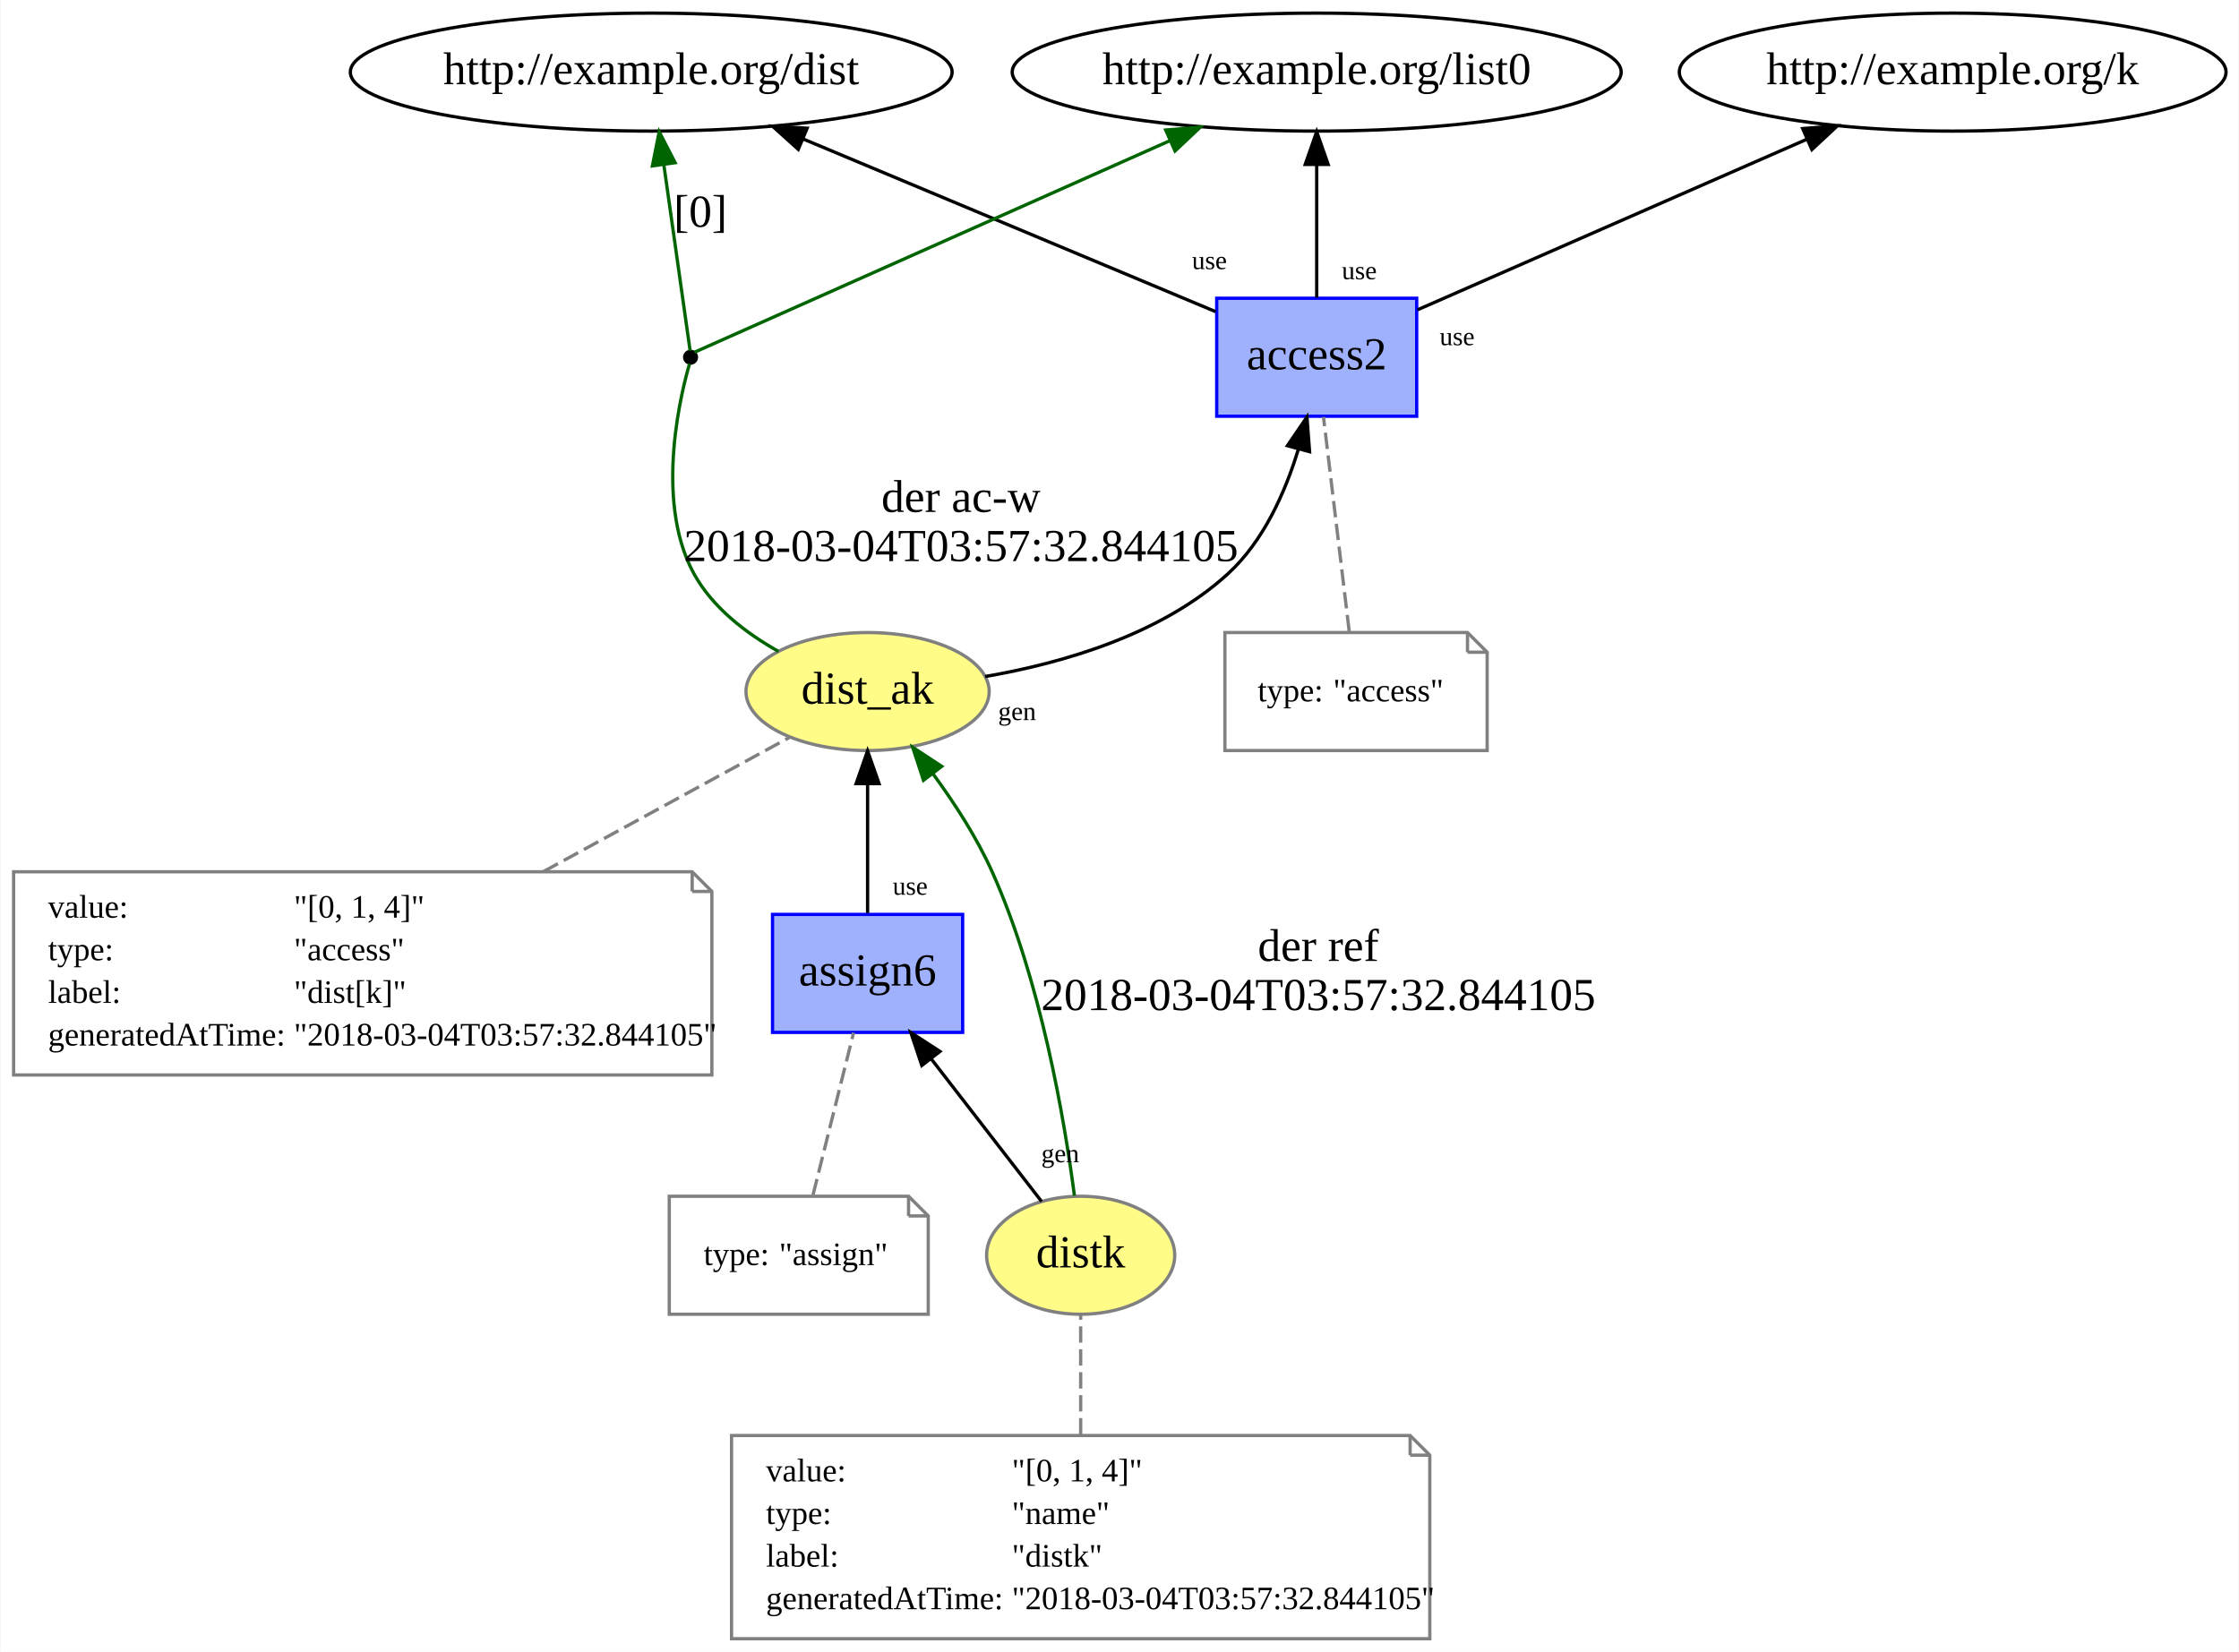
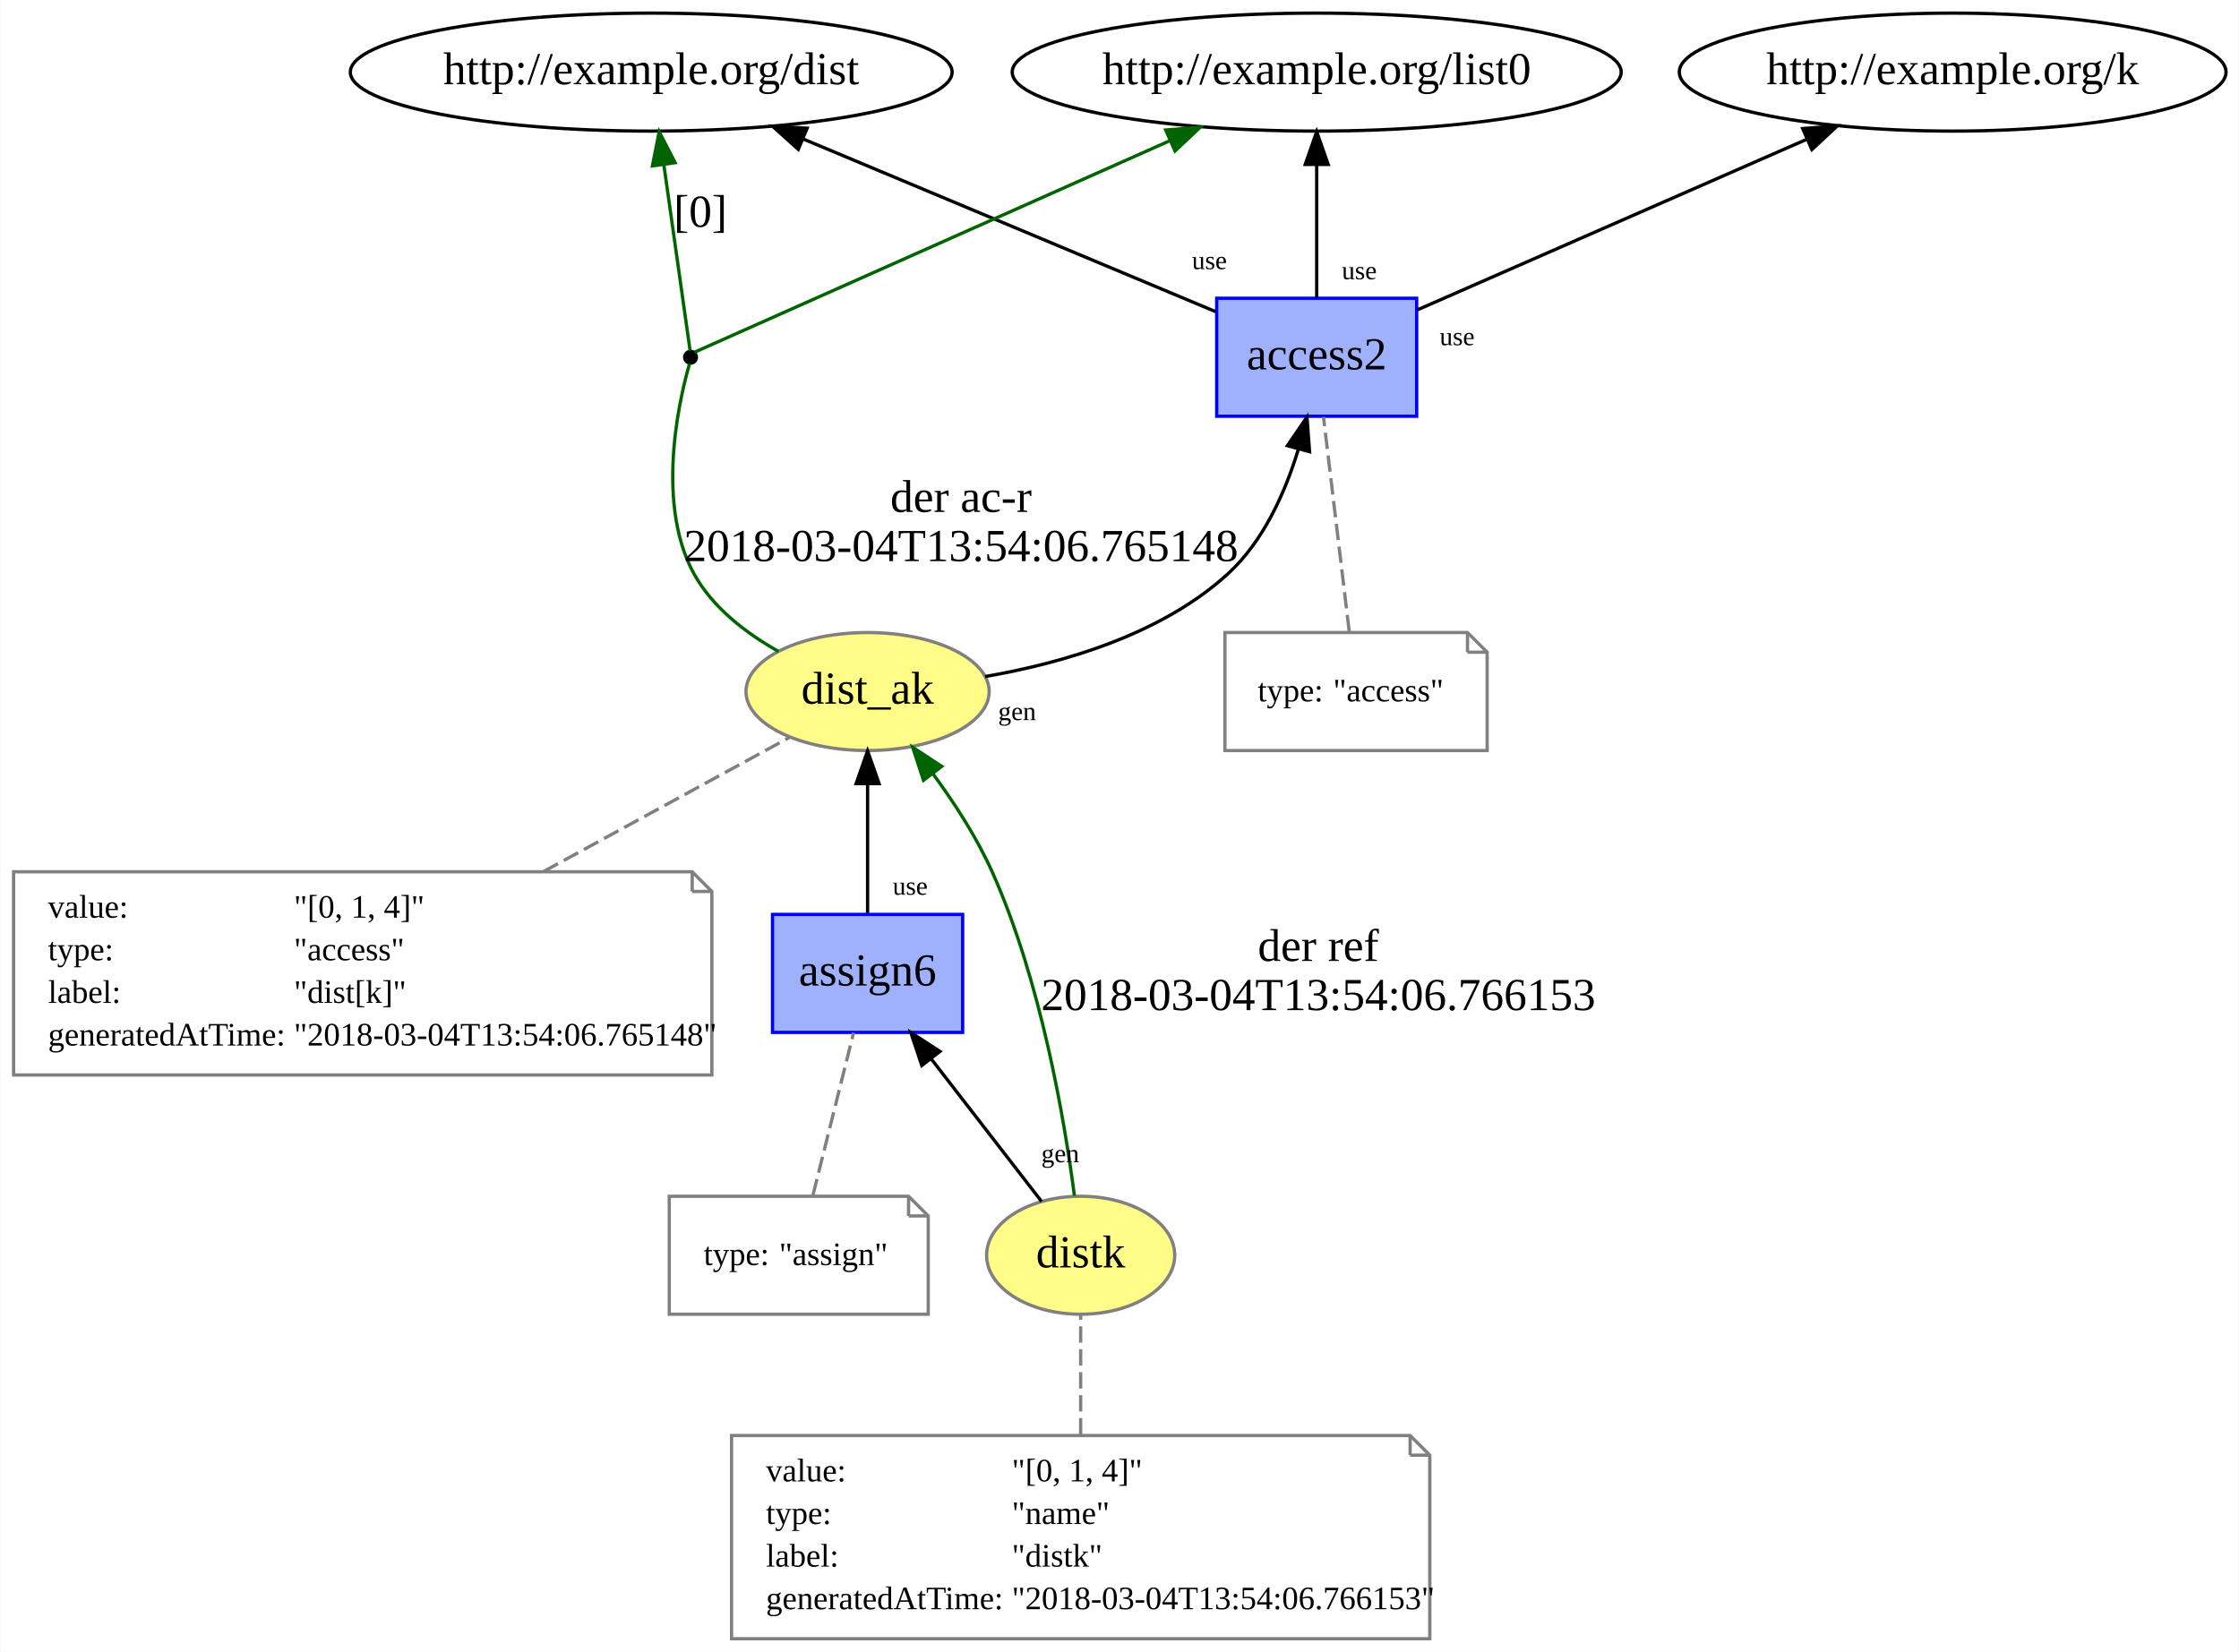
<svg xmlns="http://www.w3.org/2000/svg" xmlns:xlink="http://www.w3.org/1999/xlink" width="683pt" height="504pt" viewBox="0.00 0.00 682.69 504.00">
  <g id="graph0" class="graph" transform="scale(1 1) rotate(0) translate(4 500)">
    <polygon fill="white" stroke="none" points="-4,4 -4,-500 678.693,-500 678.693,4 -4,4" />
    <g id="node1" class="node">
      <g id="a_node1">
        <a xlink:href="http://example.org/dist_ak" xlink:title="dist_ak">
          <ellipse fill="#fffc87" stroke="#808080" cx="260.5" cy="-289" rx="37.093" ry="18" />
          <text text-anchor="middle" x="260.5" y="-285.3" font-family="Times New Roman,serif" font-size="14.00">dist_ak</text>
        </a>
      </g>
    </g>
    <g id="node3" class="node">
      <g id="a_node3">
        <a xlink:href="http://example.org/access2" xlink:title="access2">
          <polygon fill="#9fb1fc" stroke="#0000ff" points="428,-409 367,-409 367,-373 428,-373 428,-409" />
          <text text-anchor="middle" x="397.5" y="-387.3" font-family="Times New Roman,serif" font-size="14.00">access2</text>
        </a>
      </g>
    </g>
    <g id="edge7" class="edge">
      <path fill="none" stroke="black" d="M296.339,-293.578C319.972,-297.653 350.199,-306.367 370.5,-325 381.297,-334.91 387.904,-349.802 391.877,-362.832" />
      <polygon fill="black" stroke="black" points="388.564,-363.994 394.527,-372.752 395.327,-362.187 388.564,-363.994" />
      <text text-anchor="middle" x="306.109" y="-280.297" font-family="Times New Roman,serif" font-size="8.00">gen</text>
    </g>
    <g id="node6" class="node">
      <ellipse fill="black" stroke="black" cx="206.5" cy="-391" rx="1.8" ry="1.8" />
    </g>
    <g id="edge4" class="edge">
      <path fill="none" stroke="darkgreen" d="M233.299,-301.253C223.359,-306.841 213.17,-314.653 207.5,-325 194.918,-347.962 204.32,-382.689 206.193,-388.999" />
-       <text text-anchor="middle" x="289" y="-343.8" font-family="Times New Roman,serif" font-size="14.00">der ac-w</text>
-       <text text-anchor="middle" x="289" y="-328.8" font-family="Times New Roman,serif" font-size="14.00">2018-03-04T03:57:32.844105</text>
+       <text text-anchor="middle" x="289" y="-343.8" font-family="Times New Roman,serif" font-size="14.00">der ac-r</text>
+       <text text-anchor="middle" x="289" y="-328.8" font-family="Times New Roman,serif" font-size="14.00">2018-03-04T13:54:06.765148</text>
    </g>
    <g id="node2" class="node">
      <polygon fill="none" stroke="gray" points="207,-234 0,-234 0,-172 213,-172 213,-228 207,-234" />
      <polyline fill="none" stroke="gray" points="207,-234 207,-228 " />
      <polyline fill="none" stroke="gray" points="213,-228 207,-228 " />
      <text text-anchor="start" x="10.5" y="-220" font-family="Times New Roman,serif" font-size="10.00">value:</text>
      <text text-anchor="start" x="85.5" y="-220" font-family="Times New Roman,serif" font-size="10.00">"[0, 1, 4]"</text>
      <text text-anchor="start" x="10.5" y="-207" font-family="Times New Roman,serif" font-size="10.00">type:</text>
      <text text-anchor="start" x="85.5" y="-207" font-family="Times New Roman,serif" font-size="10.00">"access"</text>
      <text text-anchor="start" x="10.5" y="-194" font-family="Times New Roman,serif" font-size="10.00">label:</text>
      <text text-anchor="start" x="85.5" y="-194" font-family="Times New Roman,serif" font-size="10.00">"dist[k]"</text>
      <text text-anchor="start" x="10.5" y="-181" font-family="Times New Roman,serif" font-size="10.00">generatedAtTime:</text>
-       <text text-anchor="start" x="85.5" y="-181" font-family="Times New Roman,serif" font-size="10.00">"2018-03-04T03:57:32.844105"</text>
+       <text text-anchor="start" x="85.5" y="-181" font-family="Times New Roman,serif" font-size="10.00">"2018-03-04T13:54:06.765148"</text>
    </g>
    <g id="edge1" class="edge">
      <path fill="none" stroke="gray" stroke-dasharray="5,2" d="M161.663,-234.089C187.382,-248.117 216.644,-264.079 236.613,-274.971" />
    </g>
    <g id="node5" class="node">
      <ellipse fill="none" stroke="black" cx="397.5" cy="-478" rx="92.883" ry="18" />
      <text text-anchor="middle" x="397.5" y="-474.3" font-family="Times New Roman,serif" font-size="14.00">http://example.org/list0</text>
    </g>
    <g id="edge3" class="edge">
      <path fill="none" stroke="black" d="M397.5,-409.201C397.5,-420.837 397.5,-436.452 397.5,-449.763" />
      <polygon fill="black" stroke="black" points="394,-449.825 397.5,-459.825 401,-449.825 394,-449.825" />
      <text text-anchor="middle" x="410.49" y="-414.801" font-family="Times New Roman,serif" font-size="8.00">use</text>
    </g>
    <g id="node7" class="node">
      <ellipse fill="none" stroke="black" cx="194.5" cy="-478" rx="91.784" ry="18" />
      <text text-anchor="middle" x="194.5" y="-474.3" font-family="Times New Roman,serif" font-size="14.00">http://example.org/dist</text>
    </g>
    <g id="edge8" class="edge">
      <path fill="none" stroke="black" d="M366.669,-404.91C333.233,-418.91 279.486,-441.415 240.936,-457.556" />
      <polygon fill="black" stroke="black" points="239.357,-454.423 231.484,-461.514 242.06,-460.88 239.357,-454.423" />
      <text text-anchor="middle" x="364.768" y="-417.889" font-family="Times New Roman,serif" font-size="8.00">use</text>
    </g>
    <g id="node8" class="node">
      <ellipse fill="none" stroke="black" cx="591.5" cy="-478" rx="83.386" ry="18" />
      <text text-anchor="middle" x="591.5" y="-474.3" font-family="Times New Roman,serif" font-size="14.00">http://example.org/k</text>
    </g>
    <g id="edge9" class="edge">
      <path fill="none" stroke="black" d="M428.24,-405.469C460.213,-419.477 510.584,-441.547 546.924,-457.469" />
      <polygon fill="black" stroke="black" points="545.743,-460.773 556.307,-461.58 548.552,-454.361 545.743,-460.773" />
      <text text-anchor="middle" x="440.323" y="-394.68" font-family="Times New Roman,serif" font-size="8.00">use</text>
    </g>
    <g id="node4" class="node">
      <polygon fill="none" stroke="gray" points="443.5,-307 369.5,-307 369.5,-271 449.5,-271 449.5,-301 443.5,-307" />
      <polyline fill="none" stroke="gray" points="443.5,-307 443.5,-301 " />
      <polyline fill="none" stroke="gray" points="449.5,-301 443.5,-301 " />
      <text text-anchor="start" x="379.5" y="-286" font-family="Times New Roman,serif" font-size="10.00">type:</text>
      <text text-anchor="start" x="402.5" y="-286" font-family="Times New Roman,serif" font-size="10.00">"access"</text>
    </g>
    <g id="edge2" class="edge">
      <path fill="none" stroke="gray" stroke-dasharray="5,2" d="M407.41,-307.419C405.207,-325.773 401.76,-354.502 399.566,-372.781" />
    </g>
    <g id="edge6" class="edge">
      <path fill="none" stroke="darkgreen" d="M207.72,-392.543C218.629,-397.398 300.268,-433.729 352.857,-457.133" />
      <polygon fill="darkgreen" stroke="darkgreen" points="351.435,-460.331 361.994,-461.199 354.281,-453.935 351.435,-460.331" />
    </g>
    <g id="edge5" class="edge">
      <path fill="none" stroke="darkgreen" d="M206.365,-392.955C205.578,-398.528 201.504,-427.391 198.346,-449.755" />
      <polygon fill="darkgreen" stroke="darkgreen" points="194.864,-449.382 196.932,-459.773 201.796,-450.361 194.864,-449.382" />
      <text text-anchor="middle" x="209.5" y="-430.8" font-family="Times New Roman,serif" font-size="14.00">[0]</text>
    </g>
    <g id="node9" class="node">
      <g id="a_node9">
        <a xlink:href="http://example.org/distk" xlink:title="distk">
          <ellipse fill="#fffc87" stroke="#808080" cx="325.5" cy="-117" rx="28.695" ry="18" />
          <text text-anchor="middle" x="325.5" y="-113.3" font-family="Times New Roman,serif" font-size="14.00">distk</text>
        </a>
      </g>
    </g>
    <g id="edge13" class="edge">
      <path fill="none" stroke="darkgreen" d="M323.594,-135.173C320.556,-158.413 313.371,-200.785 298.5,-234 293.814,-244.466 286.988,-254.998 280.41,-263.946" />
      <polygon fill="darkgreen" stroke="darkgreen" points="277.555,-261.918 274.258,-271.986 283.114,-266.172 277.555,-261.918" />
      <text text-anchor="middle" x="398" y="-206.8" font-family="Times New Roman,serif" font-size="14.00">der ref</text>
-       <text text-anchor="middle" x="398" y="-191.8" font-family="Times New Roman,serif" font-size="14.00">2018-03-04T03:57:32.844105</text>
+       <text text-anchor="middle" x="398" y="-191.8" font-family="Times New Roman,serif" font-size="14.00">2018-03-04T13:54:06.766153</text>
    </g>
    <g id="node11" class="node">
      <g id="a_node11">
        <a xlink:href="http://example.org/assign6" xlink:title="assign6">
          <polygon fill="#9fb1fc" stroke="#0000ff" points="289.5,-221 231.5,-221 231.5,-185 289.5,-185 289.5,-221" />
          <text text-anchor="middle" x="260.5" y="-199.3" font-family="Times New Roman,serif" font-size="14.00">assign6</text>
        </a>
      </g>
    </g>
    <g id="edge14" class="edge">
      <path fill="none" stroke="black" d="M313.578,-133.407C304.142,-145.602 290.774,-162.877 279.814,-177.04" />
      <polygon fill="black" stroke="black" points="277.04,-174.906 273.688,-184.957 282.576,-179.19 277.04,-174.906" />
      <text text-anchor="middle" x="319.262" y="-145.388" font-family="Times New Roman,serif" font-size="8.00">gen</text>
    </g>
    <g id="node10" class="node">
      <polygon fill="none" stroke="gray" points="426,-62 219,-62 219,-0 432,-0 432,-56 426,-62" />
      <polyline fill="none" stroke="gray" points="426,-62 426,-56 " />
      <polyline fill="none" stroke="gray" points="432,-56 426,-56 " />
      <text text-anchor="start" x="229.5" y="-48" font-family="Times New Roman,serif" font-size="10.00">value:</text>
      <text text-anchor="start" x="304.5" y="-48" font-family="Times New Roman,serif" font-size="10.00">"[0, 1, 4]"</text>
      <text text-anchor="start" x="229.5" y="-35" font-family="Times New Roman,serif" font-size="10.00">type:</text>
      <text text-anchor="start" x="304.5" y="-35" font-family="Times New Roman,serif" font-size="10.00">"name"</text>
      <text text-anchor="start" x="229.5" y="-22" font-family="Times New Roman,serif" font-size="10.00">label:</text>
      <text text-anchor="start" x="304.5" y="-22" font-family="Times New Roman,serif" font-size="10.00">"distk"</text>
      <text text-anchor="start" x="229.5" y="-9" font-family="Times New Roman,serif" font-size="10.00">generatedAtTime:</text>
-       <text text-anchor="start" x="304.5" y="-9" font-family="Times New Roman,serif" font-size="10.00">"2018-03-04T03:57:32.844105"</text>
+       <text text-anchor="start" x="304.5" y="-9" font-family="Times New Roman,serif" font-size="10.00">"2018-03-04T13:54:06.766153"</text>
    </g>
    <g id="edge10" class="edge">
      <path fill="none" stroke="gray" stroke-dasharray="5,2" d="M325.5,-62.326C325.5,-74.544 325.5,-88.195 325.5,-98.672" />
    </g>
    <g id="edge12" class="edge">
      <path fill="none" stroke="black" d="M260.5,-221.405C260.5,-232.743 260.5,-247.773 260.5,-260.685" />
      <polygon fill="black" stroke="black" points="257,-260.905 260.5,-270.905 264,-260.905 257,-260.905" />
      <text text-anchor="middle" x="273.49" y="-227.005" font-family="Times New Roman,serif" font-size="8.00">use</text>
    </g>
    <g id="node12" class="node">
      <polygon fill="none" stroke="gray" points="273,-135 200,-135 200,-99 279,-99 279,-129 273,-135" />
      <polyline fill="none" stroke="gray" points="273,-135 273,-129 " />
      <polyline fill="none" stroke="gray" points="279,-129 273,-129 " />
      <text text-anchor="start" x="210.5" y="-114" font-family="Times New Roman,serif" font-size="10.00">type:</text>
      <text text-anchor="start" x="233.5" y="-114" font-family="Times New Roman,serif" font-size="10.00">"assign"</text>
    </g>
    <g id="edge11" class="edge">
      <path fill="none" stroke="gray" stroke-dasharray="5,2" d="M243.851,-135.405C247.479,-149.917 252.62,-170.479 256.226,-184.905" />
    </g>
  </g>
</svg>
